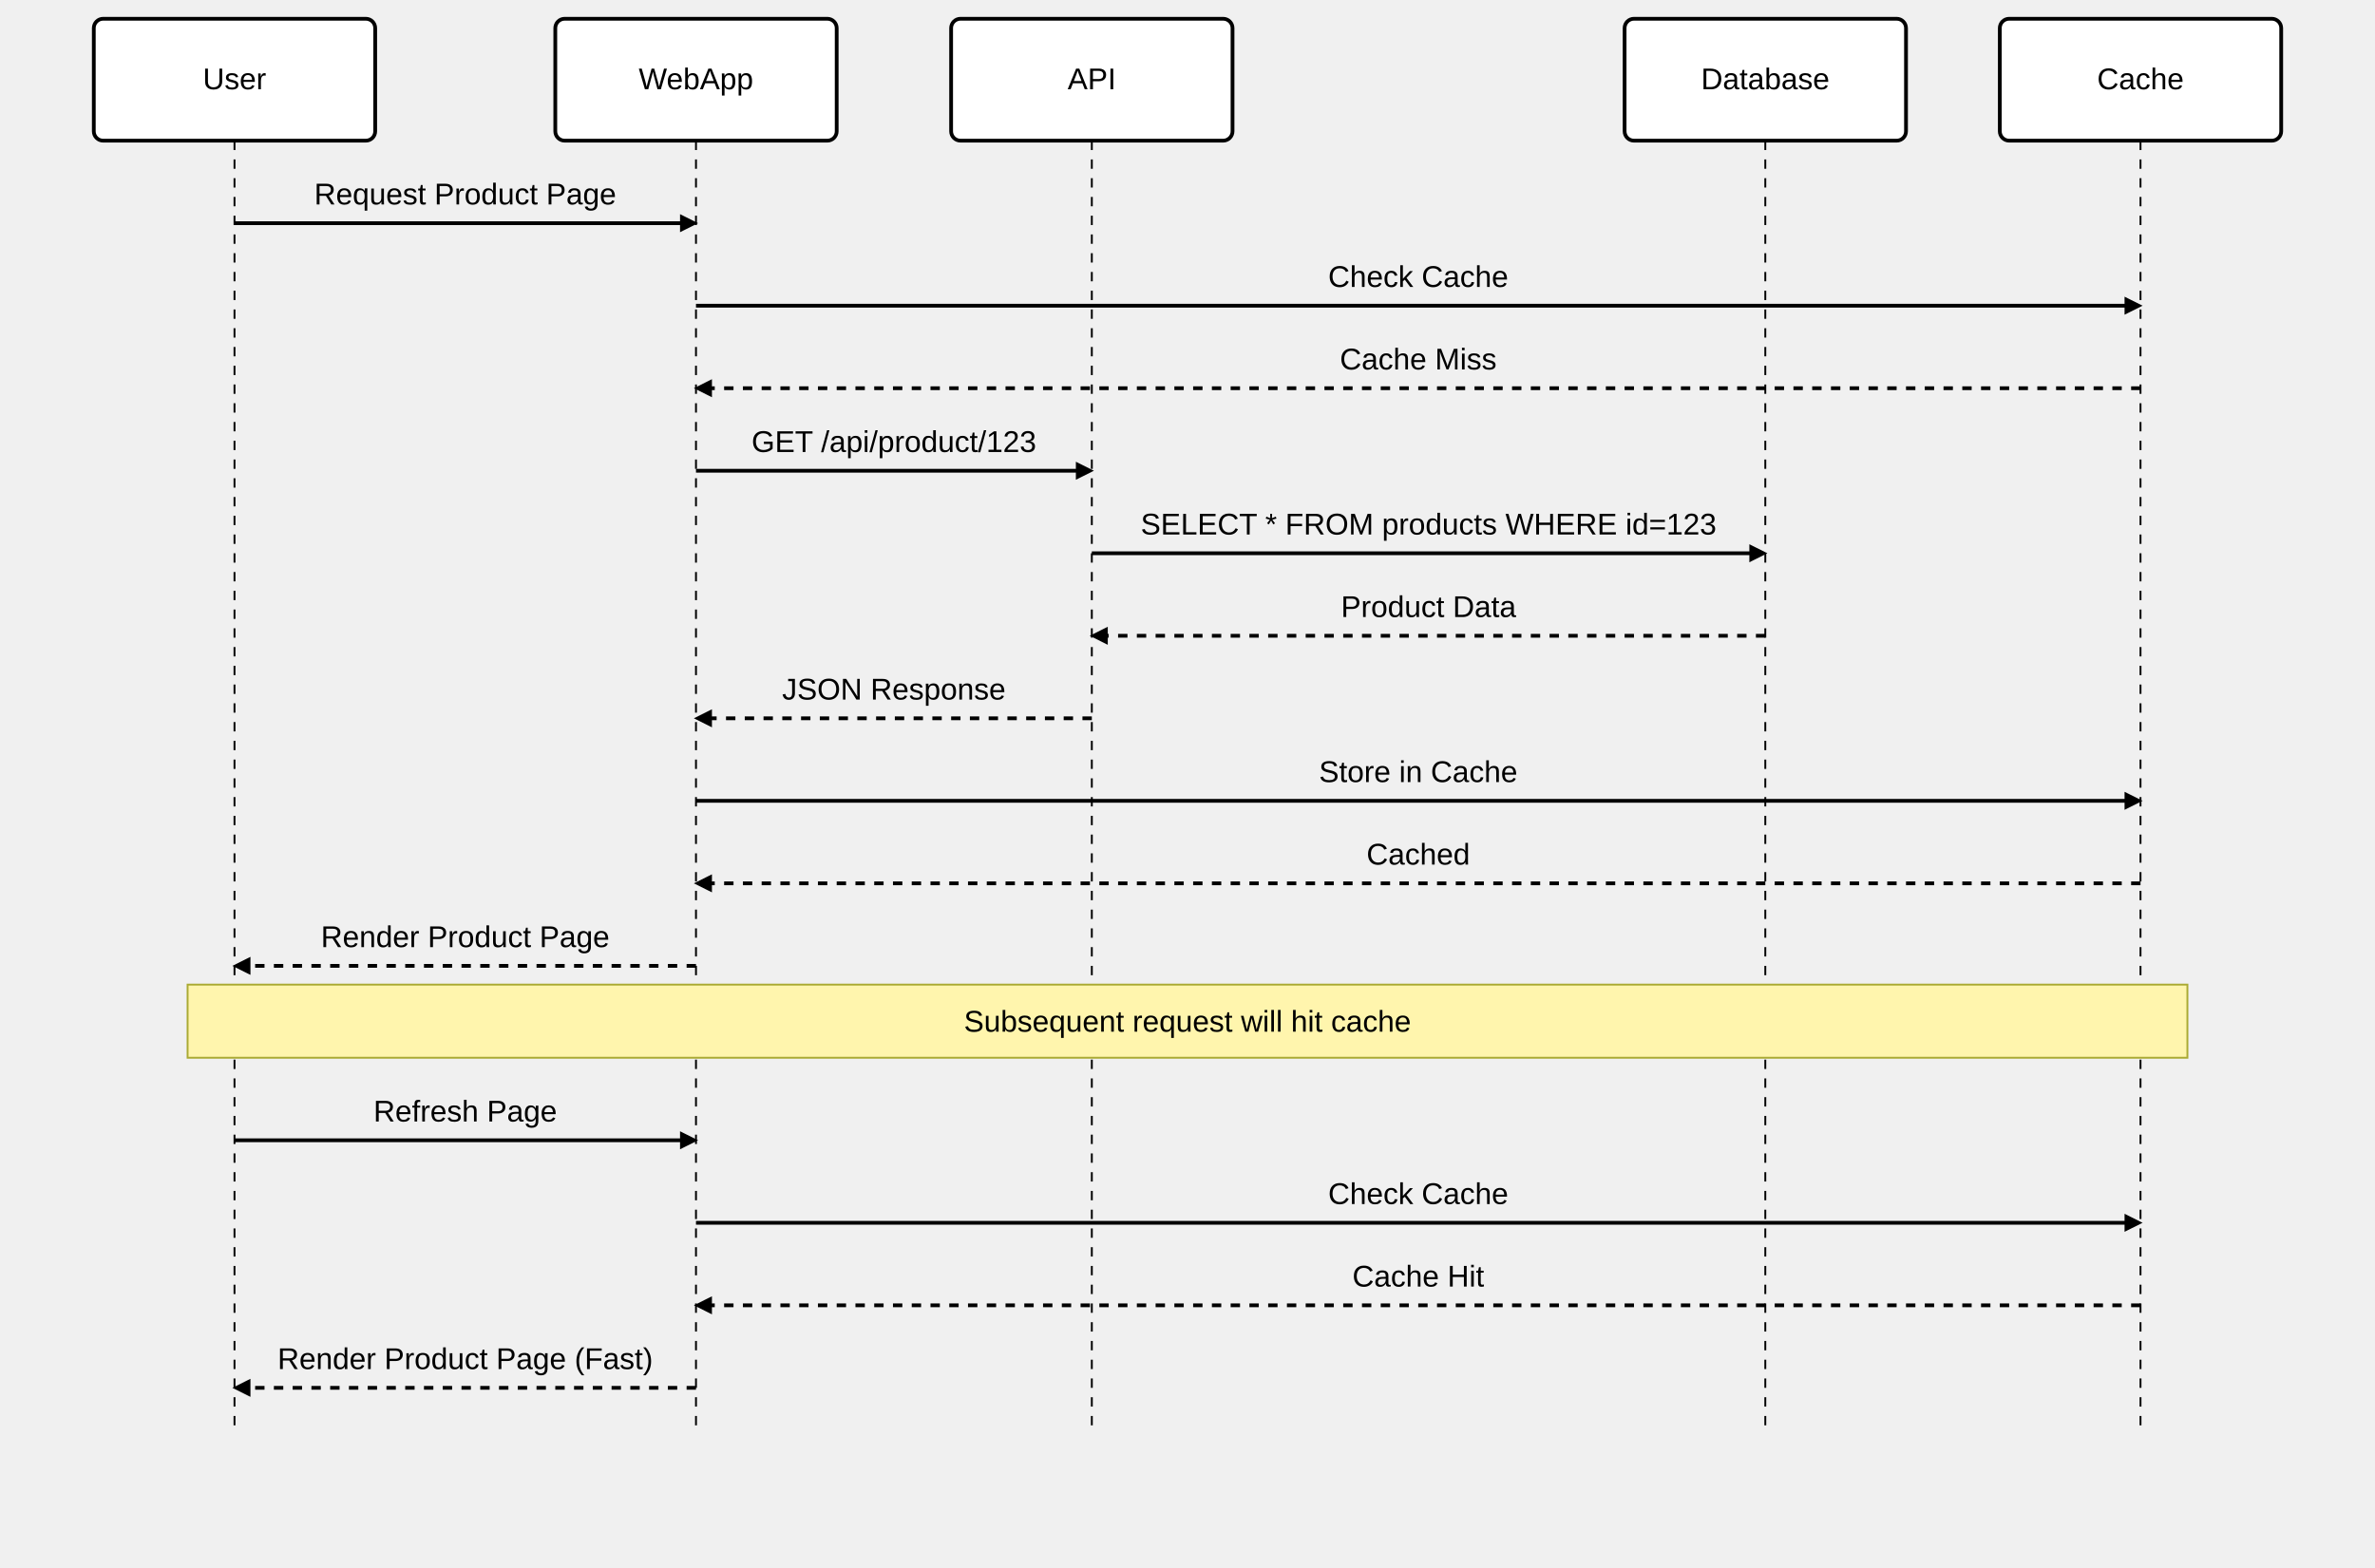
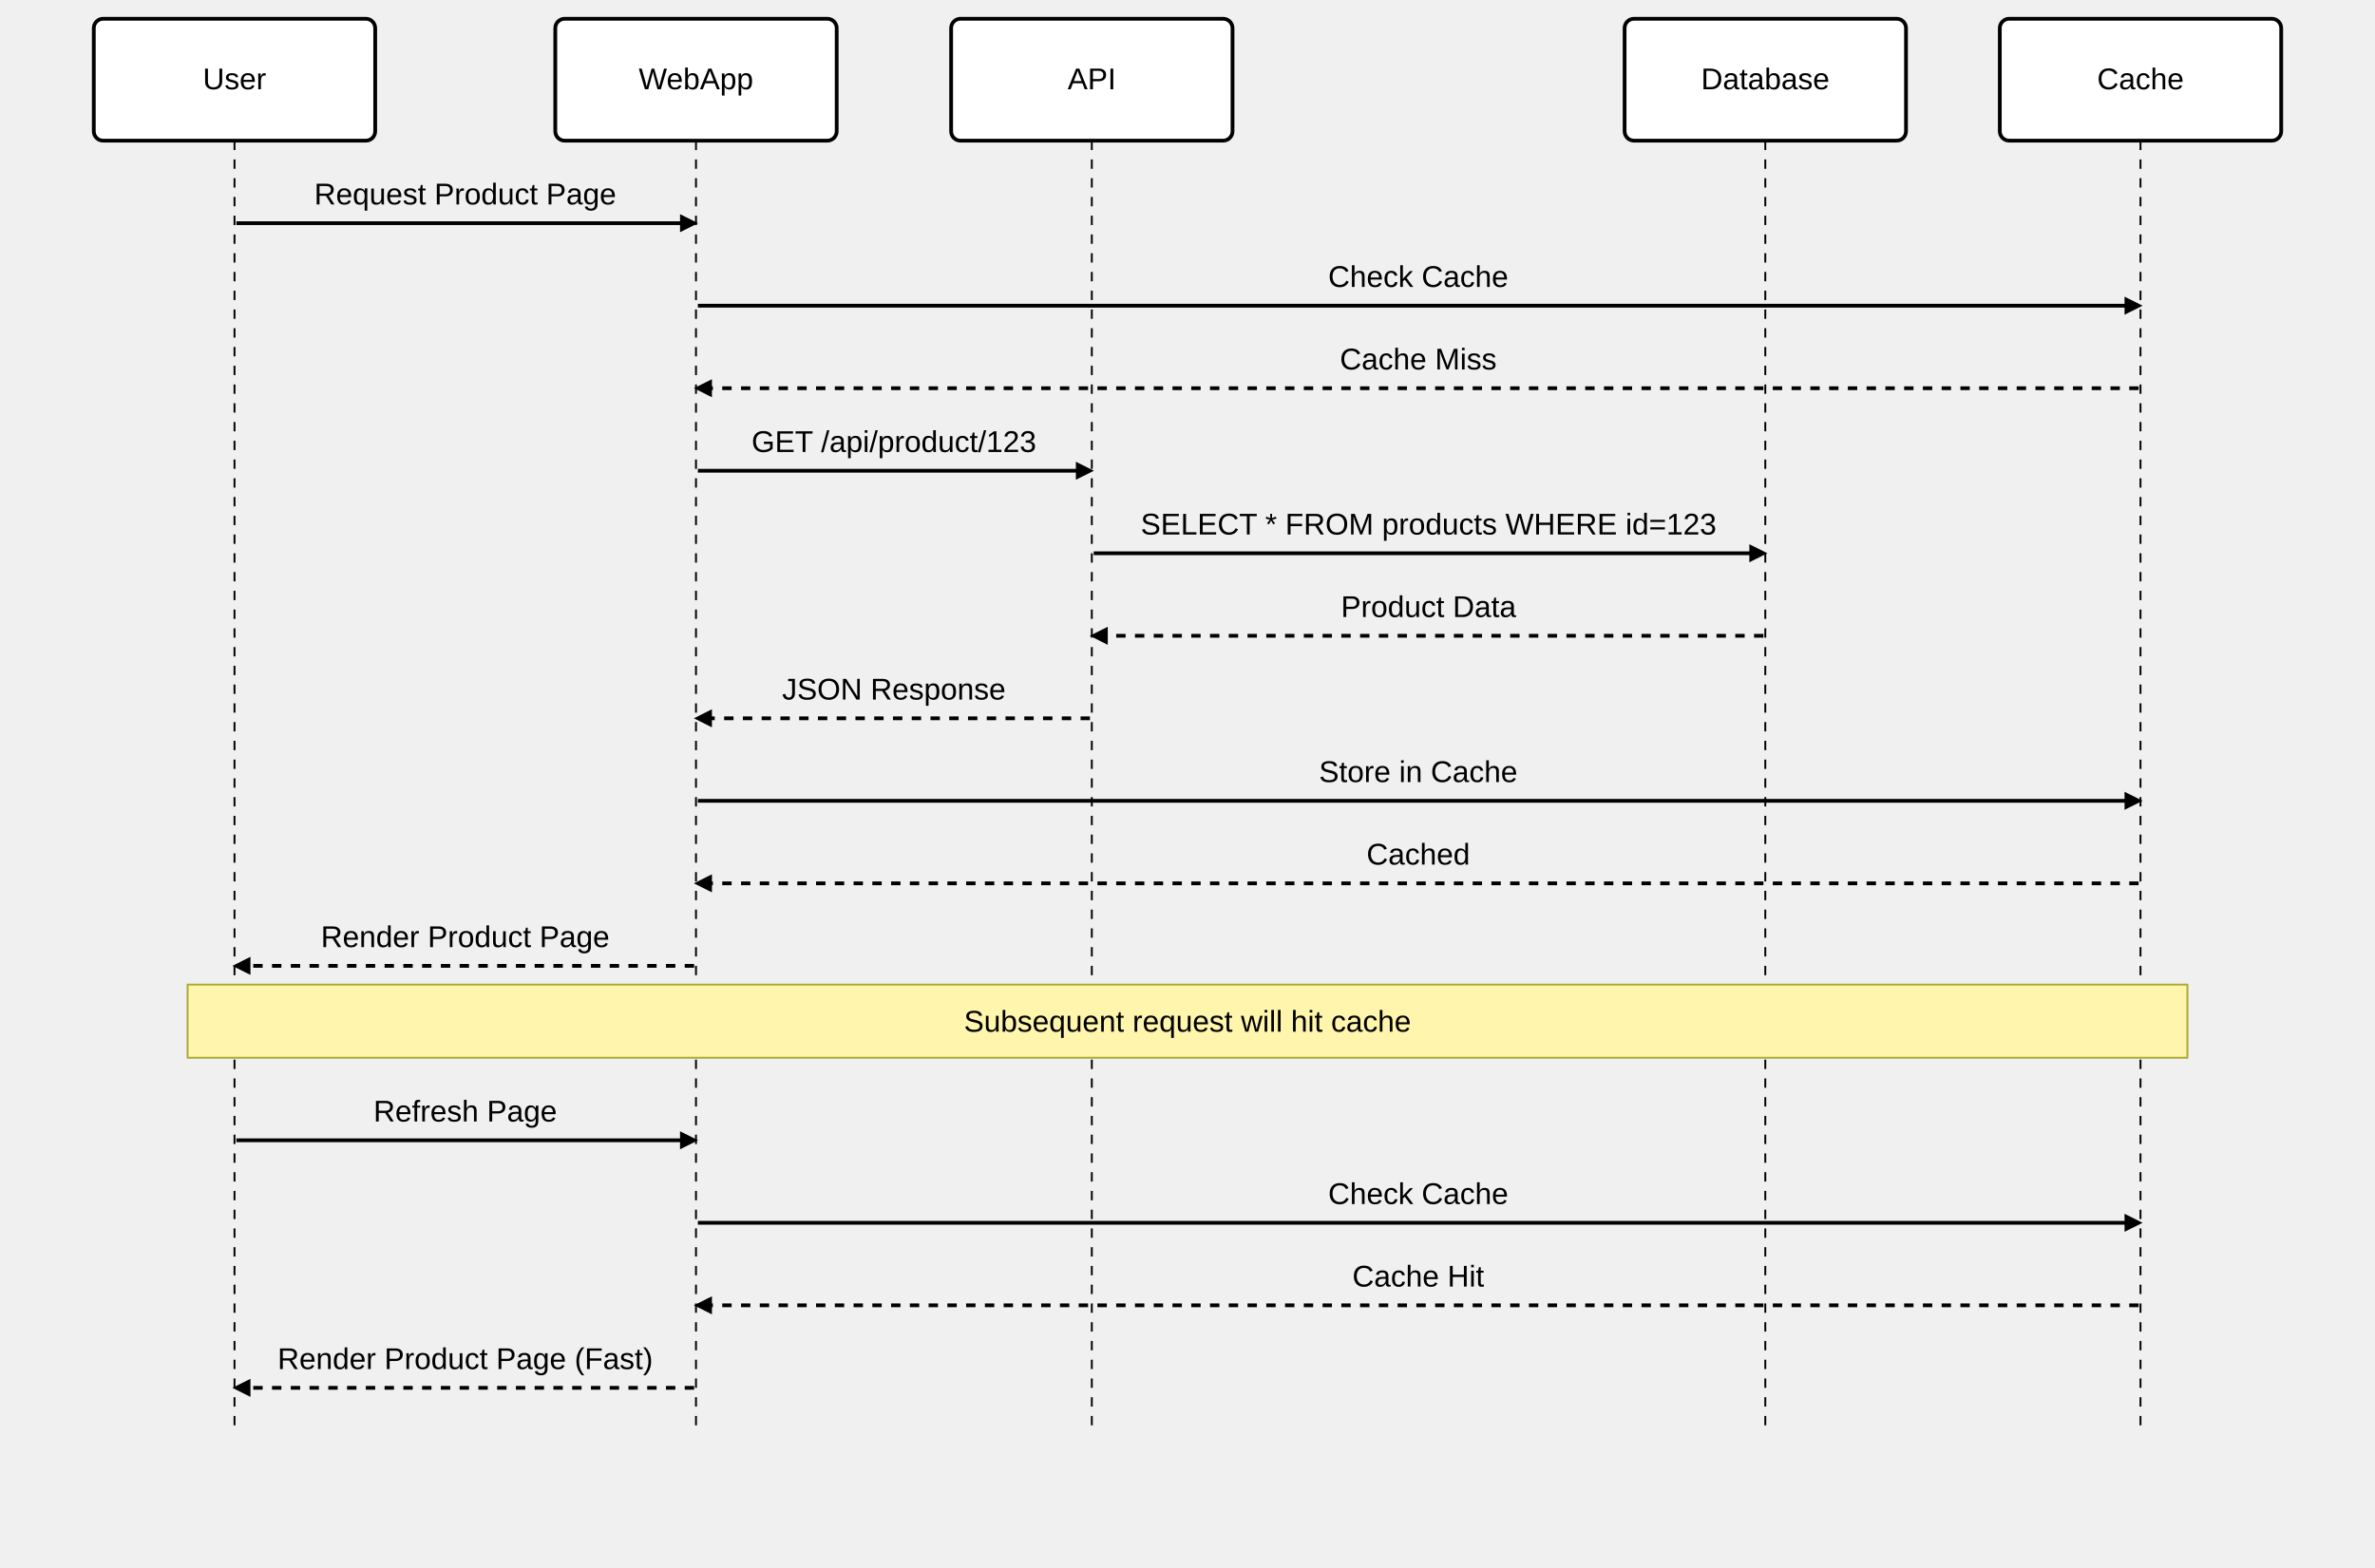
<svg xmlns="http://www.w3.org/2000/svg" width="1266.0" height="836.0" viewBox="0 0 1266.0 836" version="1.2" baseProfile="tiny">
  <line stroke="#000000" stroke-width="1" x1="125.0" y1="75.0" x2="125.0" y2="760.0" stroke-dasharray="5,5" />
  <line stroke="#000000" stroke-width="1" x1="371.0" y1="75.0" x2="371.0" y2="760.0" stroke-dasharray="5,5" />
  <line stroke="#000000" stroke-width="1" x1="582.0" y1="75.0" x2="582.0" y2="760.0" stroke-dasharray="5,5" />
  <line stroke="#000000" stroke-width="1" x1="941.0" y1="75.0" x2="941.0" y2="760.0" stroke-dasharray="5,5" />
  <line stroke="#000000" stroke-width="1" x1="1141.0" y1="75.0" x2="1141.0" y2="760.0" stroke-dasharray="5,5" />
  <g id="message-0">
-     <line stroke="#000000" stroke-width="2" x1="125.0" y1="119.0" x2="363.0" y2="119.0" />
+     <line stroke="#000000" stroke-width="2" x1="126.0" y1="119.0" x2="363.0" y2="119.0" />
    <polygon fill="#000000" stroke="#000000" points="371.0,119 363.0,115 363.0,123" />
    <text fill="#000000" x="248.0" y="109.0" text-anchor="middle" font-family="Arial, sans-serif" font-size="16">Request Product Page</text>
  </g>
  <g id="message-1">
-     <line stroke="#000000" stroke-width="2" x1="371.0" y1="163.0" x2="1133.0" y2="163.0" />
+     <line stroke="#000000" stroke-width="2" x1="372.0" y1="163.0" x2="1133.0" y2="163.0" />
    <polygon fill="#000000" stroke="#000000" points="1141.0,163 1133.0,159 1133.0,167" />
    <text fill="#000000" x="756.0" y="153.0" text-anchor="middle" font-family="Arial, sans-serif" font-size="16">Check Cache</text>
  </g>
  <g id="message-2">
-     <line stroke="#000000" stroke-width="2" x1="1141.0" y1="207.0" x2="379.0" y2="207.0" stroke-dasharray="5,5" />
+     <line stroke="#000000" stroke-width="2" x1="1140.0" y1="207.0" x2="379.0" y2="207.0" stroke-dasharray="5,5" />
    <polygon fill="#000000" stroke="#000000" points="371.0,207 379.0,203 379.0,211" />
    <text fill="#000000" x="756.0" y="197.0" text-anchor="middle" font-family="Arial, sans-serif" font-size="16">Cache Miss</text>
  </g>
  <g id="message-3">
-     <line stroke="#000000" stroke-width="2" x1="371.0" y1="251.0" x2="574.0" y2="251.0" />
+     <line stroke="#000000" stroke-width="2" x1="372.0" y1="251.0" x2="574.0" y2="251.0" />
    <polygon fill="#000000" stroke="#000000" points="582.0,251 574.0,247 574.0,255" />
    <text fill="#000000" x="476.5" y="241.0" text-anchor="middle" font-family="Arial, sans-serif" font-size="16">GET /api/product/123</text>
  </g>
  <g id="message-4">
-     <line stroke="#000000" stroke-width="2" x1="582.0" y1="295.0" x2="933.0" y2="295.0" />
+     <line stroke="#000000" stroke-width="2" x1="583.0" y1="295.0" x2="933.0" y2="295.0" />
    <polygon fill="#000000" stroke="#000000" points="941.0,295 933.0,291 933.0,299" />
    <text fill="#000000" x="761.5" y="285.0" text-anchor="middle" font-family="Arial, sans-serif" font-size="16">SELECT * FROM products WHERE id=123</text>
  </g>
  <g id="message-5">
-     <line stroke="#000000" stroke-width="2" x1="941.0" y1="339.0" x2="590.0" y2="339.0" stroke-dasharray="5,5" />
+     <line stroke="#000000" stroke-width="2" x1="940.0" y1="339.0" x2="590.0" y2="339.0" stroke-dasharray="5,5" />
    <polygon fill="#000000" stroke="#000000" points="582.0,339 590.0,335 590.0,343" />
    <text fill="#000000" x="761.5" y="329.0" text-anchor="middle" font-family="Arial, sans-serif" font-size="16">Product Data</text>
  </g>
  <g id="message-6">
-     <line stroke="#000000" stroke-width="2" x1="582.0" y1="383.0" x2="379.0" y2="383.0" stroke-dasharray="5,5" />
+     <line stroke="#000000" stroke-width="2" x1="581.0" y1="383.0" x2="379.0" y2="383.0" stroke-dasharray="5,5" />
    <polygon fill="#000000" stroke="#000000" points="371.0,383 379.0,379 379.0,387" />
    <text fill="#000000" x="476.5" y="373.0" text-anchor="middle" font-family="Arial, sans-serif" font-size="16">JSON Response</text>
  </g>
  <g id="message-7">
-     <line stroke="#000000" stroke-width="2" x1="371.0" y1="427.0" x2="1133.0" y2="427.0" />
+     <line stroke="#000000" stroke-width="2" x1="372.0" y1="427.0" x2="1133.0" y2="427.0" />
    <polygon fill="#000000" stroke="#000000" points="1141.0,427 1133.0,423 1133.0,431" />
    <text fill="#000000" x="756.0" y="417.0" text-anchor="middle" font-family="Arial, sans-serif" font-size="16">Store in Cache</text>
  </g>
  <g id="message-8">
-     <line stroke="#000000" stroke-width="2" x1="1141.0" y1="471.0" x2="379.0" y2="471.0" stroke-dasharray="5,5" />
+     <line stroke="#000000" stroke-width="2" x1="1140.0" y1="471.0" x2="379.0" y2="471.0" stroke-dasharray="5,5" />
    <polygon fill="#000000" stroke="#000000" points="371.0,471 379.0,467 379.0,475" />
    <text fill="#000000" x="756.0" y="461.0" text-anchor="middle" font-family="Arial, sans-serif" font-size="16">Cached</text>
  </g>
  <g id="message-9">
-     <line stroke="#000000" stroke-width="2" x1="371.0" y1="515.0" x2="133.0" y2="515.0" stroke-dasharray="5,5" />
+     <line stroke="#000000" stroke-width="2" x1="370.0" y1="515.0" x2="133.0" y2="515.0" stroke-dasharray="5,5" />
    <polygon fill="#000000" stroke="#000000" points="125,515 133,511 133,519" />
    <text fill="#000000" x="248.0" y="505.0" text-anchor="middle" font-family="Arial, sans-serif" font-size="16">Render Product Page</text>
  </g>
  <g id="message-10">
-     <line stroke="#000000" stroke-width="2" x1="125.0" y1="608.0" x2="363.0" y2="608.0" />
+     <line stroke="#000000" stroke-width="2" x1="126.0" y1="608.0" x2="363.0" y2="608.0" />
    <polygon fill="#000000" stroke="#000000" points="371.0,608 363.0,604 363.0,612" />
    <text fill="#000000" x="248.0" y="598.0" text-anchor="middle" font-family="Arial, sans-serif" font-size="16">Refresh Page</text>
  </g>
  <g id="message-11">
-     <line stroke="#000000" stroke-width="2" x1="371.0" y1="652.0" x2="1133.0" y2="652.0" />
+     <line stroke="#000000" stroke-width="2" x1="372.0" y1="652.0" x2="1133.0" y2="652.0" />
    <polygon fill="#000000" stroke="#000000" points="1141.0,652 1133.0,648 1133.0,656" />
    <text fill="#000000" x="756.0" y="642.0" text-anchor="middle" font-family="Arial, sans-serif" font-size="16">Check Cache</text>
  </g>
  <g id="message-12">
-     <line stroke="#000000" stroke-width="2" x1="1141.0" y1="696.0" x2="379.0" y2="696.0" stroke-dasharray="5,5" />
+     <line stroke="#000000" stroke-width="2" x1="1140.0" y1="696.0" x2="379.0" y2="696.0" stroke-dasharray="5,5" />
    <polygon fill="#000000" stroke="#000000" points="371.0,696 379.0,692 379.0,700" />
    <text fill="#000000" x="756.0" y="686.0" text-anchor="middle" font-family="Arial, sans-serif" font-size="16">Cache Hit</text>
  </g>
  <g id="message-13">
-     <line stroke="#000000" stroke-width="2" x1="371.0" y1="740.0" x2="133.0" y2="740.0" stroke-dasharray="5,5" />
+     <line stroke="#000000" stroke-width="2" x1="370.0" y1="740.0" x2="133.0" y2="740.0" stroke-dasharray="5,5" />
    <polygon fill="#000000" stroke="#000000" points="125,740 133,736 133,744" />
    <text fill="#000000" x="248.0" y="730.0" text-anchor="middle" font-family="Arial, sans-serif" font-size="16">Render Product Page (Fast)</text>
  </g>
  <g id="participant-User">
    <rect fill="#ffffff" stroke="#000000" stroke-width="2" x="50.0" y="10.0" width="150.0" height="65.0" rx="5.0" ry="5.0" />
    <text fill="#000000" x="125.0" y="47.6" text-anchor="middle" font-family="Arial, sans-serif" font-size="16">User</text>
  </g>
  <g id="participant-WebApp">
    <rect fill="#ffffff" stroke="#000000" stroke-width="2" x="296.0" y="10.0" width="150.0" height="65.0" rx="5.0" ry="5.0" />
    <text fill="#000000" x="371.0" y="47.6" text-anchor="middle" font-family="Arial, sans-serif" font-size="16">WebApp</text>
  </g>
  <g id="participant-API">
    <rect fill="#ffffff" stroke="#000000" stroke-width="2" x="507.0" y="10.0" width="150.0" height="65.0" rx="5.0" ry="5.0" />
    <text fill="#000000" x="582.0" y="47.6" text-anchor="middle" font-family="Arial, sans-serif" font-size="16">API</text>
  </g>
  <g id="participant-Database">
    <rect fill="#ffffff" stroke="#000000" stroke-width="2" x="866.0" y="10.0" width="150.0" height="65.0" rx="5.0" ry="5.0" />
    <text fill="#000000" x="941.0" y="47.6" text-anchor="middle" font-family="Arial, sans-serif" font-size="16">Database</text>
  </g>
  <g id="participant-Cache">
    <rect fill="#ffffff" stroke="#000000" stroke-width="2" x="1066.0" y="10.0" width="150.0" height="65.0" rx="5.0" ry="5.0" />
    <text fill="#000000" x="1141.0" y="47.6" text-anchor="middle" font-family="Arial, sans-serif" font-size="16">Cache</text>
  </g>
  <g>
    <rect fill="#fff5ad" stroke="#aaaa33" stroke-width="1" x="100.0" y="525.0" width="1066.0" height="39.0" />
    <text fill="#000000" x="633.0" y="550.1" text-anchor="middle" font-family="Arial, sans-serif" font-size="16">Subsequent request will hit cache</text>
  </g>
</svg>
